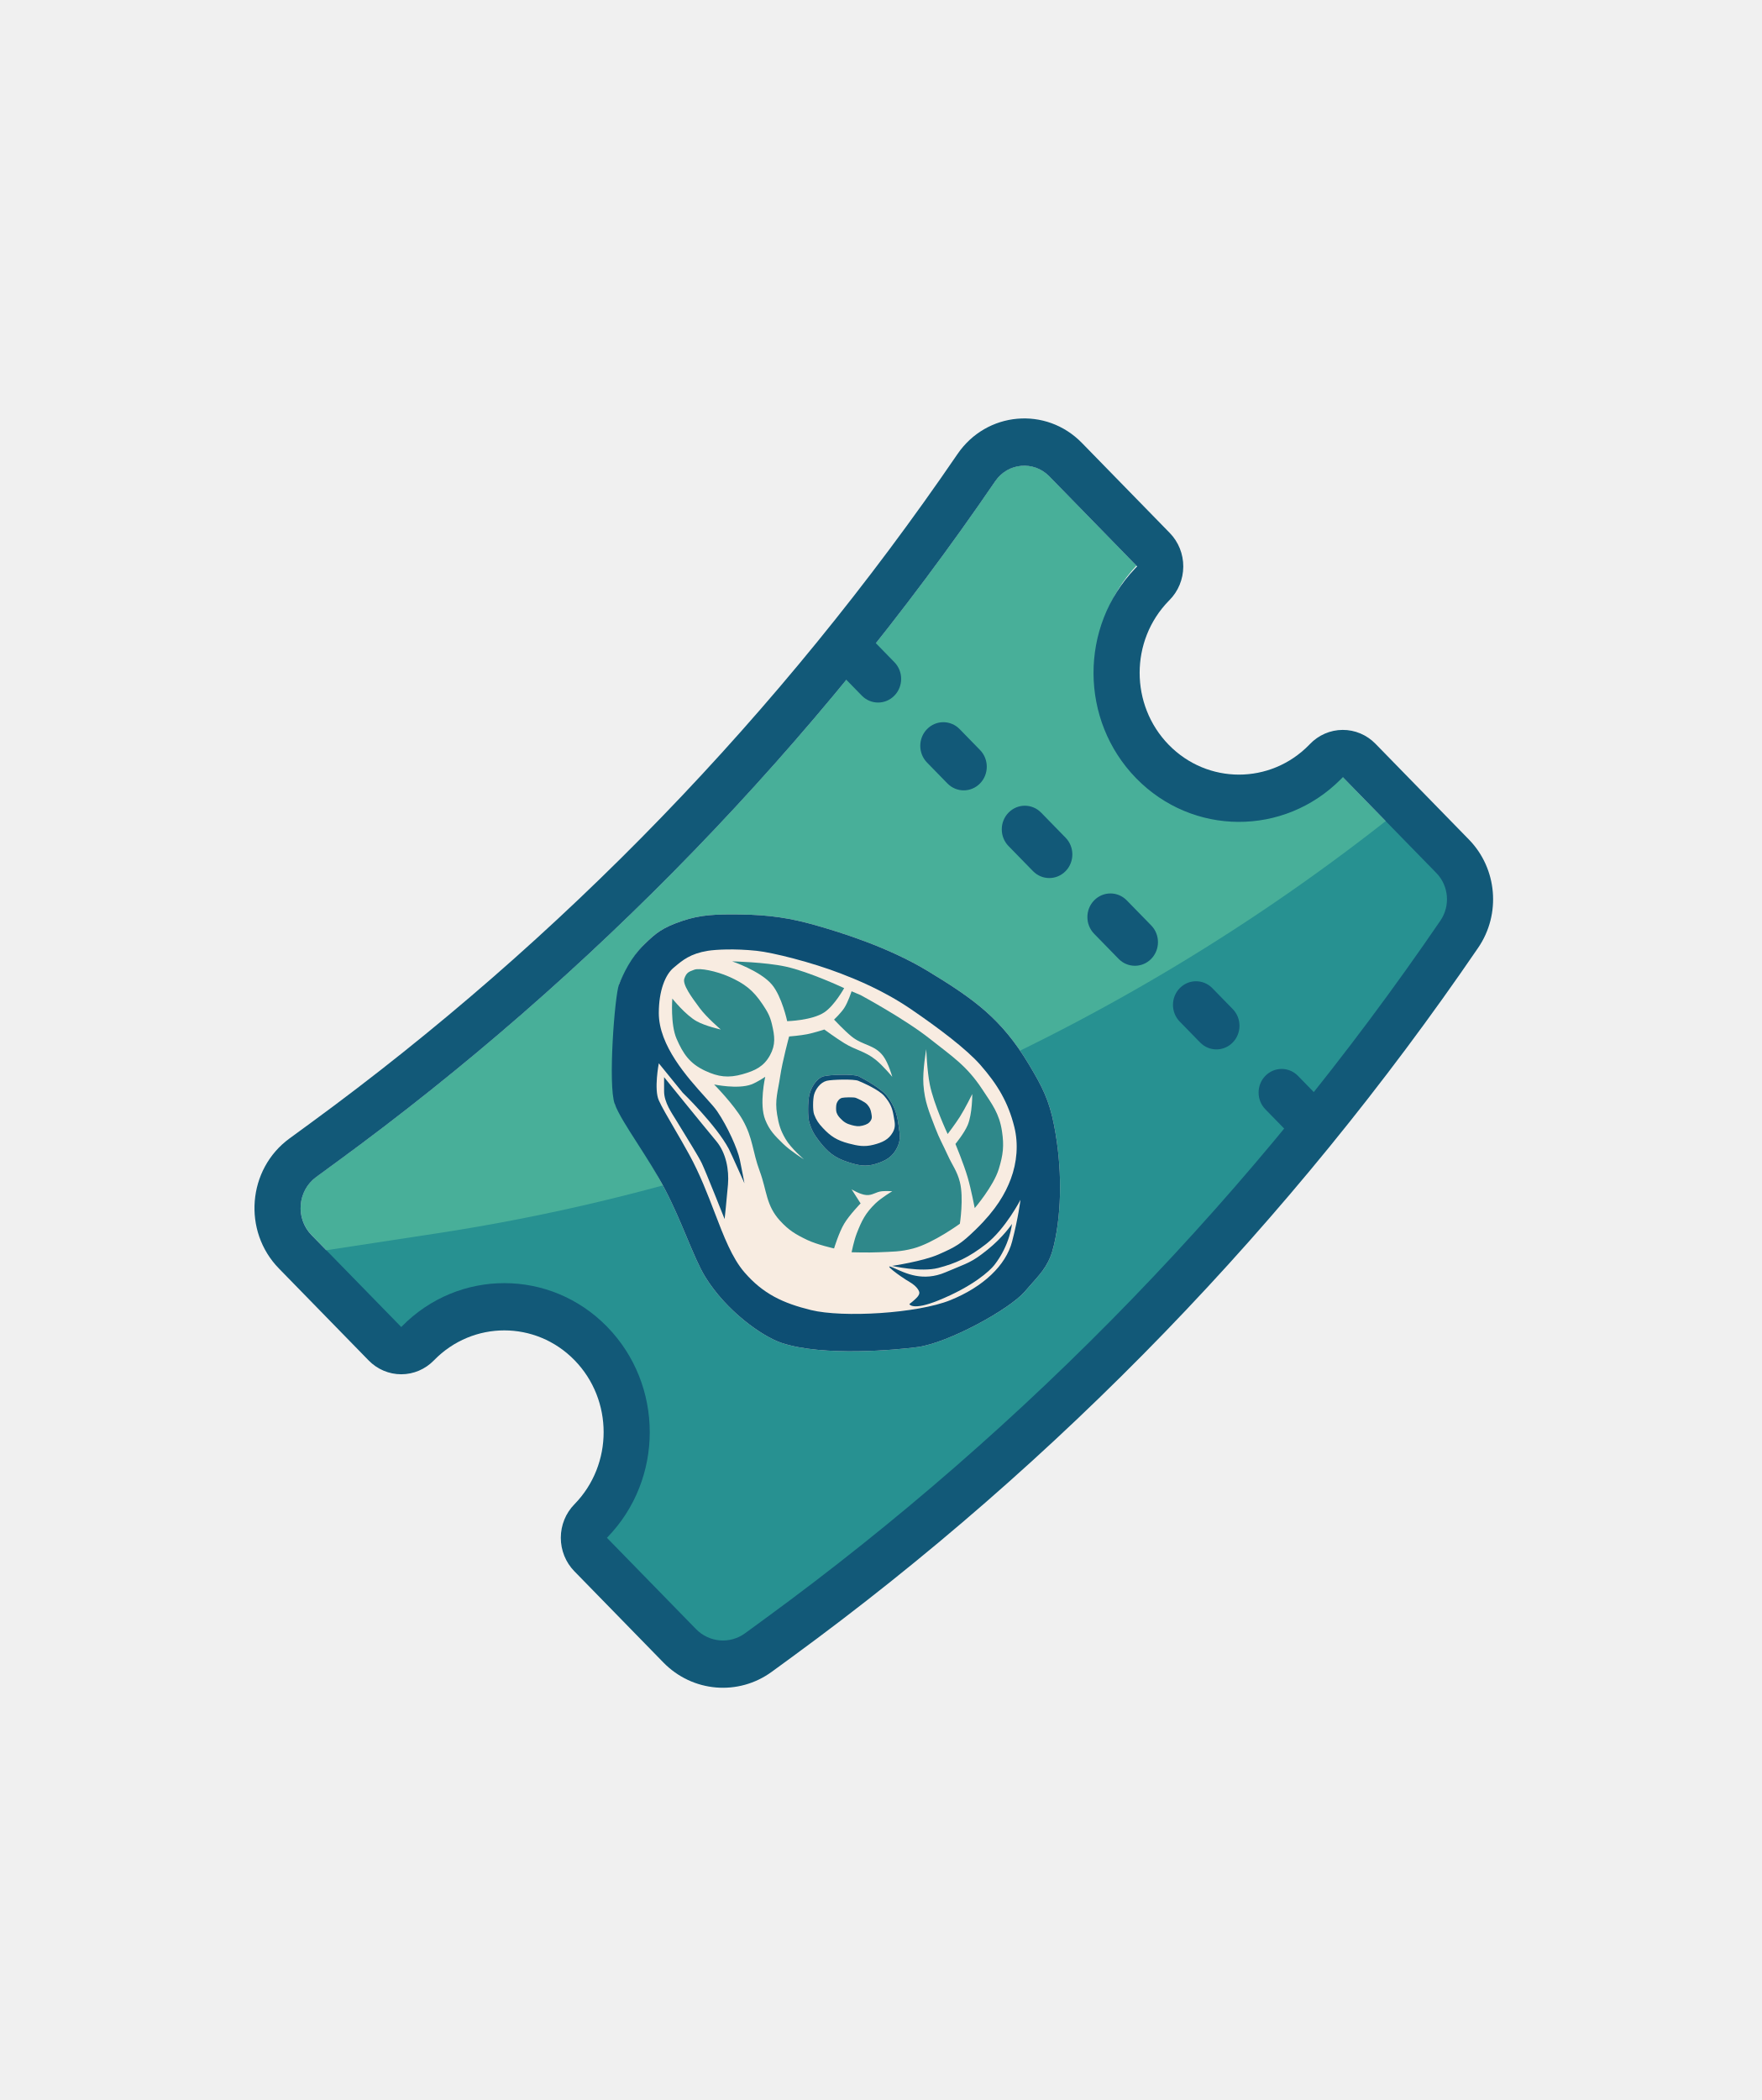
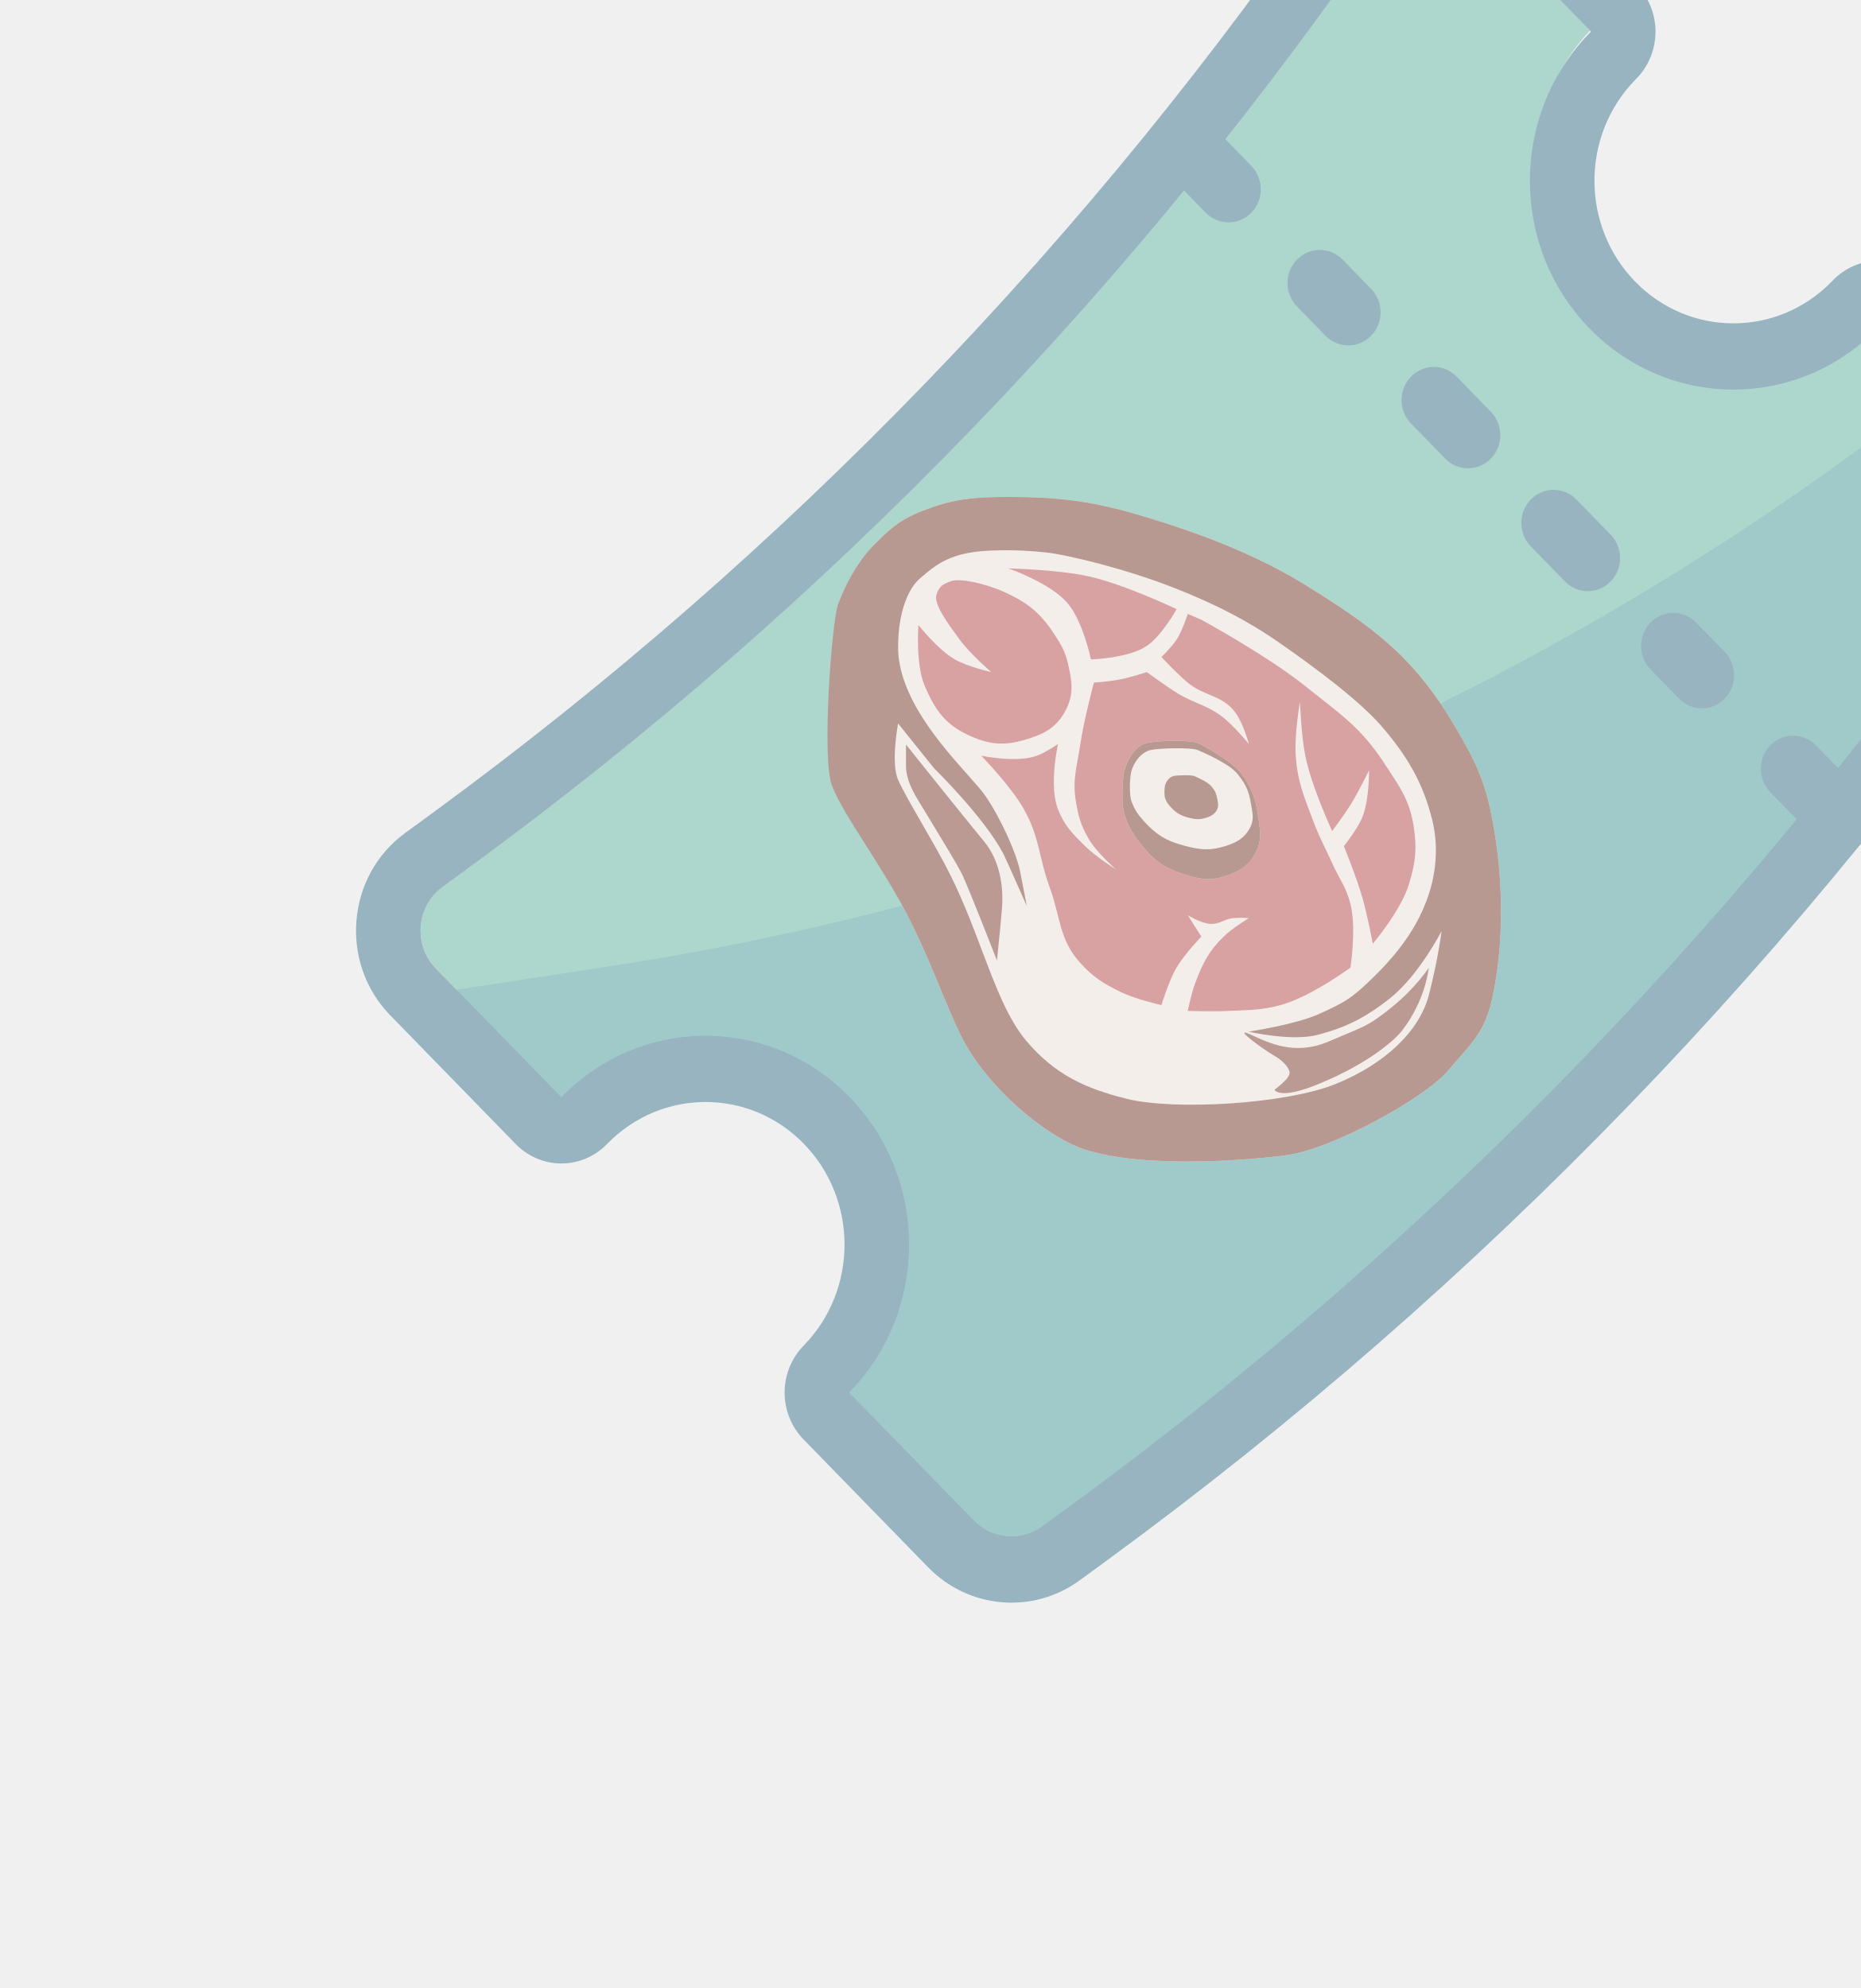
- <svg xmlns="http://www.w3.org/2000/svg" width="193" height="230" viewBox="0 0 611 633" fill="none">
-   <path d="M498.12 255.107C502.433 259.525 503.028 266.479 499.53 271.599C435.543 365.273 356.417 447.066 265.564 513.456L258.39 518.699C253.129 522.544 245.926 521.93 241.357 517.248L209.058 484.154C228.124 463.925 227.915 431.688 208.43 411.723C188.944 391.758 157.482 391.543 137.739 411.079L108.03 380.638C102.38 374.849 103.159 365.247 109.664 360.494L116.844 355.248C205.5 290.463 282.712 210.647 345.153 119.237C349.527 112.835 358.483 112.031 363.876 117.557L394.113 148.539C375.118 168.773 375.351 200.954 394.813 220.894C414.274 240.834 445.682 241.074 465.429 221.611L498.12 255.107Z" fill="#48AF99" />
-   <path d="M512.438 264.278L396.966 414.093L247.615 529.93L218.893 500.289L208.53 487.416L218.893 472.053L222.524 456.69L220.525 440.303L214.528 424.94L204.532 412.649L192.536 404.456L179.542 400.359H163.548L146.555 406.504L136.559 415.722L112.569 386.02L151.595 380.057C272.638 361.559 387.007 311.483 483.714 234.636L512.438 264.278Z" fill="#279191" />
-   <path fill-rule="evenodd" clip-rule="evenodd" d="M194.486 485.619C194.491 481.267 196.185 477.095 199.194 474.024L199.248 473.97C212.699 460.187 212.699 437.841 199.248 424.059C185.796 410.276 163.987 410.276 150.536 424.059L150.483 424.113C147.485 427.197 143.414 428.932 139.167 428.937C134.919 428.942 130.844 427.215 127.841 424.138L96.724 392.255C84.082 379.302 85.825 357.817 100.381 347.18L107.56 341.934L116.846 355.276L109.667 360.523C103.162 365.276 102.383 374.878 108.032 380.667L139.15 412.55L139.227 412.471C139.251 412.446 139.276 412.421 139.301 412.396C159.003 392.289 190.884 392.314 210.557 412.471C230.228 432.627 230.254 465.289 210.635 485.477C210.609 485.504 210.583 485.531 210.557 485.557L210.479 485.636L241.359 517.276C245.929 521.958 253.131 522.572 258.393 518.727L265.567 513.485C356.42 447.095 435.545 365.301 499.533 271.627C503.03 266.507 502.436 259.554 498.123 255.135L465.686 221.9C465.569 222.023 465.45 222.145 465.331 222.268C465.211 222.389 465.091 222.511 464.971 222.632C445.247 242.449 413.579 242.328 394.001 222.268C374.422 202.207 374.304 169.759 393.646 149.549C393.763 149.425 393.882 149.303 394.001 149.181C394.12 149.059 394.24 148.938 394.36 148.817L363.879 117.586C358.485 112.059 349.529 112.863 345.156 119.265C282.715 210.675 205.503 290.491 116.846 355.276L107.56 341.934C194.734 278.233 270.655 199.75 332.053 109.869C342.13 95.118 362.762 93.266 375.188 105.998L405.669 137.229C408.687 140.322 410.374 144.523 410.353 148.897C410.332 153.271 408.606 157.455 405.557 160.518C405.475 160.6 405.392 160.685 405.31 160.769C391.859 174.551 391.859 196.897 405.31 210.68C418.761 224.462 440.57 224.462 454.022 210.68C454.103 210.596 454.185 210.511 454.267 210.426C457.255 207.303 461.339 205.534 465.608 205.513C469.877 205.491 473.977 207.219 476.996 210.312L509.432 243.547C519.232 253.589 520.583 269.389 512.636 281.024C447.604 376.226 367.189 459.354 274.854 526.826L267.679 532.069C256.056 540.562 240.145 539.207 230.05 528.864L199.171 497.224C196.167 494.146 194.482 489.971 194.486 485.619Z" fill="#125978" />
-   <path fill-rule="evenodd" clip-rule="evenodd" d="M303.104 174.794L310.172 182.036C313.295 185.236 313.295 190.423 310.172 193.623C307.049 196.824 301.986 196.824 298.863 193.623L291.795 186.381C288.672 183.181 288.672 177.994 291.795 174.794C294.918 171.594 299.981 171.594 303.104 174.794Z" fill="#125978" />
-   <path fill-rule="evenodd" clip-rule="evenodd" d="M332.797 205.242L339.865 212.484C342.988 215.684 342.988 220.872 339.865 224.072C336.743 227.272 331.679 227.272 328.556 224.072L321.488 216.83C318.365 213.63 318.365 208.442 321.488 205.242C324.611 202.042 329.674 202.042 332.797 205.242Z" fill="#125978" />
-   <path fill-rule="evenodd" clip-rule="evenodd" d="M369.542 254.479C366.419 257.679 361.356 257.679 358.233 254.479L349.751 245.788C346.628 242.588 346.628 237.4 349.751 234.201C352.874 231.001 357.937 231.001 361.06 234.201L369.542 242.891C372.665 246.091 372.665 251.279 369.542 254.479Z" fill="#125978" />
-   <path fill-rule="evenodd" clip-rule="evenodd" d="M399.234 284.897C396.111 288.097 391.048 288.097 387.925 284.897L379.443 276.206C376.32 273.007 376.321 267.819 379.443 264.619C382.566 261.419 387.63 261.419 390.752 264.619L399.234 273.309C402.357 276.509 402.357 281.698 399.234 284.897Z" fill="#125978" />
-   <path fill-rule="evenodd" clip-rule="evenodd" d="M420.434 295.063L427.501 302.306C430.624 305.506 430.624 310.694 427.501 313.893C424.379 317.093 419.315 317.093 416.192 313.893L409.124 306.651C406.001 303.452 406.001 298.263 409.124 295.063C412.247 291.864 417.311 291.864 420.434 295.063Z" fill="#125978" />
-   <path fill-rule="evenodd" clip-rule="evenodd" d="M450.126 325.466L457.194 332.709C460.316 335.909 460.317 341.096 457.194 344.296C454.071 347.496 449.008 347.496 445.885 344.296L438.817 337.054C435.694 333.855 435.694 328.666 438.817 325.466C441.94 322.266 447.003 322.266 450.126 325.466Z" fill="#125978" />
-   <path d="M213.191 335.223L214.663 293.803C214.663 293.803 218.76 284.476 223.315 279.997C227.611 275.774 229.808 274.088 236.447 271.797C243.086 269.506 248.624 269.428 256.513 269.506C266.906 269.609 274.369 270.833 282.837 273.244C291.305 275.656 308.085 280.804 321.925 289.221C337.857 298.91 347.324 305.679 356.84 321.537C361.438 329.197 363.857 333.903 365.554 342.638C368.377 357.168 368.254 372.06 365.554 383.937C363.772 391.776 360.63 394.13 355.368 400.276C350.106 406.422 328.859 418.062 318.182 419.508C311.187 420.456 285.476 422.885 271.056 418.062C264.122 415.743 251.732 406.77 244.608 395.212C240.558 388.64 236.701 376.49 230.679 364.946C224.456 353.014 213.191 335.223 213.191 335.223Z" fill="#F8ECE1" />
-   <path d="M248.404 348.105C243.372 342.076 230.302 325.918 230.302 325.918V330.802C230.302 334.721 233.029 338.443 234.536 340.931C239.138 348.527 242.022 352.989 243.372 355.762C244.722 358.535 251.288 375.115 251.288 375.115C251.288 375.115 252.024 368.363 252.454 363.178C252.883 357.993 251.78 352.15 248.404 348.105Z" fill="#0D5074" />
-   <path d="M350.945 376.803C350.945 376.803 347.986 381.324 342.415 385.786C336.77 390.308 335.849 390.187 327.934 393.563C320.018 396.94 314.066 393.925 309.77 391.996C305.475 390.067 312.214 395.072 315.354 396.879C318.474 398.675 318.791 400.437 318.791 400.437C318.791 400.437 319.097 401.16 317.932 402.366C316.766 403.572 315.354 404.597 315.354 404.597C315.354 404.597 316.336 407.008 325.418 403.33C337.386 398.484 343.25 393.081 344.808 391.092C350.285 384.098 350.945 376.803 350.945 376.803Z" fill="#0D5074" />
-   <path fill-rule="evenodd" clip-rule="evenodd" d="M214.663 293.803C213.191 297.523 210.783 328.754 213.191 335.223C214.453 338.614 217.487 343.338 220.985 348.785C224.161 353.729 227.718 359.268 230.679 364.946C233.621 370.586 236.047 376.37 238.23 381.578C240.517 387.03 242.537 391.851 244.608 395.212C251.732 406.77 264.122 415.743 271.056 418.062C285.476 422.885 311.187 420.456 318.182 419.508C328.859 418.062 350.106 406.422 355.368 400.276C356.249 399.246 357.071 398.324 357.837 397.463C361.644 393.187 364.071 390.463 365.554 383.937C368.254 372.06 368.377 357.168 365.554 342.638C363.857 333.903 361.438 329.197 356.84 321.537C347.324 305.679 337.857 298.91 321.925 289.221C308.085 280.804 291.305 275.656 282.837 273.244C274.369 270.833 266.906 269.609 256.513 269.506C248.624 269.428 243.086 269.506 236.447 271.797C229.808 274.088 227.611 275.774 223.315 279.997C218.76 284.476 216.136 290.083 214.663 293.803ZM233.563 288.015C230.74 290.369 228.47 295.901 228.47 303.691C228.47 314.991 238.363 325.968 244.549 332.832C246.383 334.867 247.892 336.541 248.72 337.755C252.34 343.06 255.777 350.778 256.574 354.576C257.212 357.615 258.17 362.715 258.17 362.715C258.17 362.715 253.408 352.044 252.769 350.838C248.366 342.518 236.754 331.304 236.754 331.304L228.47 321.115C228.47 321.115 226.737 330.08 228.47 333.957C229.471 336.195 231.504 339.681 233.824 343.659C235.52 346.57 237.372 349.744 239.086 352.888C242.756 359.619 245.404 366.526 247.851 372.907C251.03 381.203 253.869 388.609 258.17 393.584C264.646 401.075 271.537 404.283 281.242 406.667C292.287 409.38 318.121 407.872 329.596 403.23C340.919 398.649 348.833 391.214 350.996 382.894C353.159 374.574 353.895 368.443 353.895 368.443C353.895 368.443 348.679 378.526 341.991 383.756C335.977 388.459 331.399 390.504 325.362 392.076C319.304 393.654 309.346 391.353 309.346 391.353C309.346 391.353 319.887 389.818 325.362 387.434C331.663 384.69 333.332 383.62 338.248 378.873C345.533 371.837 348.679 366.152 350.52 361.268C352.684 355.528 353.237 349.065 351.747 343.121C349.597 334.542 345.889 328.418 340.027 321.718C335.18 316.177 325.49 308.89 316.035 302.425C306.238 295.726 296.644 291.947 291.796 290.065C281.53 286.081 267.988 282.697 262.404 282.107C254.756 281.298 248.181 281.671 245.467 282.107C239.451 283.073 236.707 285.377 234.048 287.61C233.886 287.746 233.725 287.881 233.563 288.015Z" fill="#0D4E73" />
-   <path d="M335.576 342.559C337.237 338.625 337.172 331.767 337.172 331.767C337.172 331.767 334.755 336.695 332.876 339.665C331.351 342.079 328.642 345.634 328.642 345.634C328.642 345.634 323.854 335.435 322.445 328.451C321.494 323.74 321.218 316.212 321.218 316.212C321.218 316.212 319.889 323.669 320.236 328.451C320.676 334.53 322.173 337.817 324.347 343.524C325.784 347.294 326.971 349.254 328.642 352.929C330.301 356.576 331.887 358.4 332.876 362.274C334.276 367.755 332.876 376.744 332.876 376.744C332.876 376.744 323.653 383.471 316.738 385.305C312.175 386.516 309.432 386.405 304.711 386.631C301.049 386.807 295.323 386.631 295.323 386.631C295.323 386.631 296.148 382.58 297.102 380.12C298.834 375.656 300.138 373.037 303.607 369.69C305.624 367.743 309.436 365.47 309.436 365.47C309.436 365.47 307.261 365.339 305.877 365.47C303.713 365.673 302.646 366.936 300.477 366.796C298.319 366.657 295.323 364.806 295.323 364.806L298.452 369.69C298.452 369.69 294.551 373.705 292.745 376.744C290.897 379.855 289.248 385.305 289.248 385.305C289.248 385.305 283.359 384.002 279.921 382.351C275.864 380.402 273.56 379.011 270.532 375.719C265.594 370.35 266.003 365.333 263.476 358.536C260.914 351.648 261.167 347.091 257.523 340.69C254.492 335.366 247.644 328.451 247.644 328.451C247.644 328.451 255.815 330.18 260.53 328.451C262.56 327.707 265.378 325.799 265.378 325.799C265.378 325.799 263.211 335.278 265.378 340.69C266.868 344.413 268.654 346.157 271.509 348.946L271.637 349.071C274.135 351.511 278.816 354.436 278.816 354.436C278.816 354.436 274.305 350.577 272.434 347.382C270.644 344.323 270.065 342.305 269.489 338.821C268.656 333.786 269.786 330.847 270.532 325.799C271.351 320.264 273.662 311.811 273.662 311.811C273.662 311.811 277.506 311.508 279.921 311.027C282.285 310.557 285.873 309.4 285.873 309.4C285.873 309.4 289.977 312.391 292.745 314.102C296.82 316.621 299.861 316.859 303.607 319.83C306.165 321.859 309.436 325.799 309.436 325.799C309.436 325.799 308.138 321.084 306.307 318.624C303.312 314.601 299.231 314.989 295.323 311.811C292.764 309.731 289.248 305.963 289.248 305.963C289.248 305.963 291.609 303.707 292.745 301.984C294.123 299.896 295.323 296.136 295.323 296.136L298.452 297.462C298.452 297.462 313.779 305.726 322.445 312.595C330.174 318.721 335.209 321.891 340.608 330.079C344.082 335.349 346.534 338.46 347.481 344.669C348.254 349.74 347.874 352.841 346.376 357.752C344.567 363.682 338.031 371.318 338.031 371.318C338.031 371.318 336.778 364.752 335.576 360.646C334.225 356.03 331.342 349.071 331.342 349.071C331.342 349.071 334.4 345.347 335.576 342.559Z" fill="#2F888A" />
-   <path d="M267.715 293.845C263.733 289.078 253.908 285.766 253.908 285.766C253.908 285.766 265.34 286.023 272.44 287.574C280.708 289.381 292.751 295.05 292.751 295.05C292.751 295.05 289.414 301.065 285.878 303.431C281.597 306.294 272.992 306.505 272.992 306.505C272.992 306.505 271.165 297.975 267.715 293.845Z" fill="#2F888A" />
-   <path d="M241.563 306.506C237.636 304.296 233.157 298.668 233.157 298.668C233.157 298.668 232.447 307.565 234.629 312.595C236.927 317.89 239.222 321.207 244.509 323.688C249.113 325.849 252.615 326.284 257.518 324.894C261.881 323.657 264.871 322.248 267.029 318.322C269.06 314.628 268.669 311.681 267.704 307.591C267.019 304.686 266.115 303.151 264.452 300.657C261.196 295.779 258.209 293.461 252.793 291.071C248.42 289.142 242.668 287.959 240.766 288.66L240.676 288.693C238.838 289.369 238.055 289.658 237.329 291.734C236.608 293.804 239.846 298.175 242.512 301.772L242.668 301.984C245.081 305.242 249.97 309.399 249.97 309.399C249.97 309.399 244.582 308.204 241.563 306.506Z" fill="#2F888A" />
-   <path d="M311.57 342.283C311.039 338.39 310.208 336.117 307.949 332.877C305.863 329.885 299.604 326.538 297.824 325.642C296.045 324.747 287.516 325.039 285.552 325.642C283.028 326.417 281.232 329.621 280.643 332.154C280.152 334.264 280.072 339.69 280.643 341.559C281.48 344.303 282.321 345.786 284.079 348.07C287.014 351.883 289.455 353.888 294.081 355.365C297.689 356.518 300.162 357.1 303.777 355.968C307.303 354.864 309.639 353.477 311.201 350.181C312.528 347.381 311.987 345.343 311.57 342.283Z" fill="#F8ECE1" />
-   <path fill-rule="evenodd" clip-rule="evenodd" d="M307.949 332.877C310.208 336.117 311.039 338.39 311.57 342.283C311.62 342.655 311.673 343.012 311.724 343.357C312.091 345.85 312.367 347.722 311.201 350.181C309.639 353.477 307.303 354.864 303.777 355.968C300.162 357.1 297.689 356.518 294.081 355.365C289.455 353.888 287.014 351.883 284.079 348.07C282.321 345.786 281.48 344.303 280.643 341.559C280.072 339.69 280.152 334.264 280.643 332.154C281.232 329.621 283.028 326.417 285.552 325.642C287.516 325.039 296.045 324.747 297.824 325.642C299.604 326.538 305.863 329.885 307.949 332.877ZM306.675 332.467C308.689 334.835 309.429 336.497 309.903 339.343C309.948 339.615 309.995 339.876 310.04 340.128C310.367 341.951 310.613 343.319 309.574 345.117C308.181 347.527 306.099 348.541 302.954 349.348C299.732 350.175 297.527 349.75 294.31 348.907C290.185 347.827 288.009 346.361 285.393 343.574C283.825 341.904 283.076 340.82 282.329 338.814C281.82 337.447 281.891 333.481 282.329 331.938C282.854 330.087 284.455 327.744 286.706 327.178C288.456 326.737 296.061 326.523 297.648 327.178C299.234 327.833 304.815 330.28 306.675 332.467Z" fill="#0D4E73" />
-   <path d="M302.157 338.38C301.95 337.143 301.626 336.421 300.746 335.392C299.932 334.441 297.492 333.378 296.799 333.093C296.105 332.809 292.78 332.902 292.014 333.093C291.03 333.339 290.33 334.357 290.101 335.162C289.909 335.832 289.878 337.556 290.101 338.15C290.427 339.021 290.755 339.492 291.44 340.218C292.584 341.429 293.536 342.066 295.339 342.536C296.746 342.902 297.71 343.087 299.119 342.727C300.494 342.377 301.404 341.936 302.013 340.889C302.53 339.999 302.319 339.352 302.157 338.38Z" fill="#0D4E73" />
+ <svg xmlns="http://www.w3.org/2000/svg" width="160" height="171" viewBox="0 0 160 171" fill="none">
+   <g opacity="0.4">
+     <path d="M172.834 39.663C174.33 41.198 174.537 43.615 173.323 45.395C151.121 77.951 123.667 106.379 92.144 129.453L89.654 131.275C87.829 132.611 85.33 132.398 83.744 130.77L72.537 119.268C79.153 112.238 79.08 101.034 72.32 94.095C65.558 87.156 54.642 87.082 47.792 93.871L37.483 83.291C35.523 81.279 35.794 77.942 38.051 76.29L40.542 74.467C71.303 51.951 98.093 24.211 119.758 -7.559C121.276 -9.784 124.384 -10.063 126.255 -8.143L136.746 2.625C130.156 9.657 130.236 20.842 136.989 27.772C143.742 34.702 154.639 34.785 161.491 28.021L172.834 39.663Z" fill="#48AF99" />
+     <path d="M177.802 42.85L137.736 94.919L85.916 135.178L75.95 124.876L72.354 120.402L75.95 115.063L77.21 109.723L76.516 104.028L74.435 98.688L70.967 94.417L66.805 91.569L62.296 90.145H56.747L50.851 92.281L47.382 95.484L39.059 85.162L52.599 83.089C94.598 76.66 134.281 59.256 167.836 32.548L177.802 42.85Z" fill="#279191" />
+     <path fill-rule="evenodd" clip-rule="evenodd" d="M67.481 119.778C67.483 118.265 68.07 116.815 69.115 115.748L69.133 115.729C73.801 110.939 73.801 103.172 69.133 98.382C64.466 93.592 56.899 93.592 52.231 98.382L52.213 98.401C51.173 99.473 49.761 100.076 48.287 100.078C46.813 100.079 45.399 99.479 44.357 98.409L33.56 87.329C29.174 82.827 29.779 75.36 34.829 71.663L37.32 69.84L40.542 74.477L38.051 76.3C35.794 77.952 35.524 81.289 37.484 83.301L48.281 94.382L48.308 94.355C48.316 94.346 48.325 94.337 48.333 94.329C55.169 87.34 66.231 87.349 73.057 94.355C79.883 101.36 79.892 112.712 73.084 119.728C73.075 119.737 73.066 119.747 73.057 119.756L73.03 119.783L83.745 130.78C85.33 132.407 87.829 132.62 89.655 131.284L92.144 129.462C123.668 106.388 151.122 77.961 173.324 45.404C174.537 43.625 174.331 41.208 172.834 39.672L161.58 28.122C161.539 28.164 161.498 28.207 161.457 28.249C161.415 28.292 161.373 28.334 161.332 28.376C154.488 35.263 143.5 35.221 136.707 28.249C129.914 21.277 129.873 10 136.584 2.976C136.625 2.933 136.666 2.89 136.707 2.848C136.749 2.806 136.79 2.763 136.832 2.721L126.256 -8.133C124.384 -10.054 121.277 -9.774 119.759 -7.549C98.094 24.22 71.303 51.961 40.542 74.477L37.32 69.84C67.567 47.7 93.91 20.423 115.213 -10.815C118.709 -15.942 125.868 -16.585 130.18 -12.161L140.756 -1.306C141.803 -0.231 142.388 1.229 142.381 2.749C142.374 4.269 141.775 5.724 140.717 6.788C140.688 6.817 140.66 6.846 140.631 6.875C135.964 11.665 135.964 19.432 140.631 24.222C145.298 29.012 152.865 29.012 157.533 24.222C157.561 24.193 157.589 24.163 157.618 24.134C158.655 23.048 160.072 22.433 161.553 22.426C163.034 22.419 164.456 23.019 165.504 24.094L176.759 35.645C180.159 39.135 180.628 44.627 177.87 48.67C155.306 81.758 127.404 110.649 95.366 134.099L92.877 135.921C88.844 138.873 83.323 138.402 79.821 134.807L69.106 123.811C68.064 122.741 67.48 121.29 67.481 119.778Z" fill="#125978" />
+     <path fill-rule="evenodd" clip-rule="evenodd" d="M105.168 11.75L107.621 14.267C108.704 15.379 108.704 17.182 107.621 18.294C106.537 19.406 104.78 19.406 103.697 18.294L101.244 15.777C100.161 14.665 100.161 12.862 101.244 11.75C102.328 10.637 104.085 10.637 105.168 11.75Z" fill="#125978" />
+     <path fill-rule="evenodd" clip-rule="evenodd" d="M115.471 22.332L117.924 24.849C119.007 25.961 119.007 27.764 117.924 28.877C116.84 29.989 115.083 29.989 113.999 28.877L111.547 26.359C110.463 25.247 110.463 23.444 111.547 22.332C112.631 21.22 114.387 21.22 115.471 22.332Z" fill="#125978" />
+     <path fill-rule="evenodd" clip-rule="evenodd" d="M128.221 39.444C127.137 40.556 125.38 40.556 124.297 39.444L121.354 36.424C120.27 35.312 120.27 33.509 121.354 32.397C122.437 31.285 124.194 31.285 125.278 32.397L128.221 35.417C129.304 36.529 129.304 38.332 128.221 39.444Z" fill="#125978" />
+     <path fill-rule="evenodd" clip-rule="evenodd" d="M138.523 50.017C137.44 51.129 135.683 51.129 134.599 50.017L131.657 46.996C130.573 45.884 130.573 44.081 131.657 42.969C132.74 41.857 134.497 41.857 135.58 42.969L138.523 45.989C139.607 47.101 139.607 48.904 138.523 50.017Z" fill="#125978" />
+     <path fill-rule="evenodd" clip-rule="evenodd" d="M145.879 53.55L148.332 56.067C149.415 57.179 149.415 58.982 148.332 60.094C147.248 61.206 145.491 61.206 144.408 60.094L141.955 57.577C140.872 56.465 140.872 54.662 141.955 53.55C143.039 52.438 144.796 52.438 145.879 53.55Z" fill="#125978" />
+     <path fill-rule="evenodd" clip-rule="evenodd" d="M156.182 64.116L158.634 66.633C159.718 67.746 159.718 69.549 158.634 70.661C157.551 71.773 155.794 71.773 154.71 70.661L152.258 68.144C151.174 67.032 151.174 65.228 152.258 64.116C153.342 63.004 155.098 63.004 156.182 64.116Z" fill="#125978" />
+     <g clip-path="url(#clip0)">
+       <path d="M71.547 67.555L72.096 51.924C72.096 51.924 73.622 48.404 75.32 46.714C76.921 45.12 77.739 44.484 80.213 43.619C82.688 42.755 84.751 42.725 87.691 42.755C91.564 42.794 94.345 43.255 97.501 44.166C100.657 45.076 106.91 47.018 112.067 50.195C118.004 53.851 121.532 56.406 125.079 62.39C126.792 65.281 127.693 67.057 128.326 70.353C129.378 75.836 129.332 81.456 128.326 85.938C127.662 88.897 126.491 89.785 124.53 92.104C122.569 94.423 114.651 98.816 110.672 99.362C108.066 99.72 98.484 100.636 93.111 98.816C90.527 97.941 85.91 94.555 83.255 90.193C81.746 87.713 80.308 83.128 78.064 78.771C75.745 74.269 71.547 67.555 71.547 67.555Z" fill="#F8ECE1" />
+       <path d="M84.667 72.417C82.792 70.141 77.921 64.044 77.921 64.044V65.887C77.921 67.366 78.937 68.77 79.499 69.709C81.214 72.576 82.289 74.26 82.792 75.306C83.295 76.353 85.742 82.61 85.742 82.61C85.742 82.61 86.016 80.061 86.176 78.105C86.336 76.148 85.925 73.943 84.667 72.417Z" fill="#691806" />
+       <path d="M122.879 83.247C122.879 83.247 121.776 84.953 119.7 86.637C117.597 88.343 117.254 88.297 114.304 89.572C111.354 90.846 109.136 89.708 107.535 88.98C105.934 88.252 108.446 90.141 109.616 90.823C110.779 91.501 110.897 92.165 110.897 92.165C110.897 92.165 111.011 92.438 110.576 92.894C110.142 93.349 109.616 93.735 109.616 93.735C109.616 93.735 109.982 94.645 113.366 93.257C117.826 91.429 120.012 89.39 120.592 88.639C122.633 86 122.879 83.247 122.879 83.247Z" fill="#691806" />
+       <path fill-rule="evenodd" clip-rule="evenodd" d="M72.096 51.924C71.547 53.328 70.65 65.113 71.547 67.555C72.017 68.834 73.148 70.617 74.451 72.673C75.635 74.538 76.96 76.629 78.064 78.771C79.16 80.9 80.064 83.083 80.878 85.048C81.73 87.106 82.483 88.925 83.255 90.193C85.91 94.555 90.527 97.941 93.111 98.816C98.484 100.636 108.066 99.72 110.672 99.362C114.651 98.816 122.569 94.423 124.53 92.104C124.858 91.716 125.165 91.367 125.45 91.043C126.869 89.429 127.773 88.401 128.326 85.938C129.332 81.456 129.378 75.836 128.326 70.353C127.693 67.057 126.792 65.281 125.079 62.39C121.532 56.406 118.004 53.851 112.067 50.195C106.91 47.018 100.657 45.076 97.501 44.166C94.345 43.255 91.564 42.794 87.691 42.755C84.751 42.725 82.688 42.755 80.213 43.619C77.739 44.484 76.921 45.12 75.32 46.714C73.622 48.404 72.644 50.52 72.096 51.924ZM79.139 49.74C78.087 50.628 77.241 52.716 77.241 55.655C77.241 59.919 80.927 64.062 83.233 66.652C83.916 67.421 84.479 68.052 84.787 68.51C86.136 70.512 87.417 73.425 87.714 74.858C87.952 76.005 88.308 77.93 88.308 77.93C88.308 77.93 86.534 73.902 86.296 73.447C84.655 70.308 80.328 66.076 80.328 66.076L77.241 62.231C77.241 62.231 76.595 65.614 77.241 67.077C77.614 67.922 78.371 69.237 79.236 70.738C79.868 71.837 80.558 73.035 81.197 74.221C82.565 76.761 83.551 79.368 84.463 81.776C85.648 84.906 86.706 87.701 88.308 89.579C90.722 92.406 93.29 93.616 96.906 94.516C101.023 95.54 110.65 94.971 114.926 93.219C119.146 91.49 122.095 88.684 122.901 85.545C123.707 82.405 123.981 80.091 123.981 80.091C123.981 80.091 122.037 83.896 119.545 85.87C117.304 87.645 115.598 88.416 113.348 89.01C111.091 89.605 107.38 88.737 107.38 88.737C107.38 88.737 111.308 88.157 113.348 87.258C115.696 86.222 116.318 85.819 118.15 84.027C120.865 81.372 122.037 79.226 122.723 77.383C123.53 75.217 123.736 72.778 123.181 70.535C122.379 67.298 120.998 64.987 118.813 62.458C117.007 60.367 113.396 57.617 109.872 55.178C106.221 52.649 102.646 51.223 100.84 50.513C97.014 49.01 91.967 47.733 89.886 47.51C87.036 47.205 84.586 47.346 83.575 47.51C81.333 47.875 80.31 48.744 79.319 49.587C79.259 49.638 79.199 49.689 79.139 49.74Z" fill="#621706" />
+       <path d="M117.155 70.324C117.773 68.839 117.749 66.251 117.749 66.251C117.749 66.251 116.848 68.111 116.149 69.232C115.58 70.142 114.571 71.484 114.571 71.484C114.571 71.484 112.786 67.635 112.261 65C111.907 63.222 111.804 60.381 111.804 60.381C111.804 60.381 111.309 63.195 111.438 65C111.602 67.294 112.16 68.534 112.97 70.688C113.505 72.111 113.948 72.85 114.571 74.237C115.189 75.614 115.78 76.302 116.149 77.764C116.67 79.832 116.149 83.224 116.149 83.224C116.149 83.224 112.711 85.763 110.135 86.455C108.434 86.912 107.412 86.87 105.653 86.956C104.288 87.022 102.154 86.956 102.154 86.956C102.154 86.956 102.461 85.427 102.817 84.498C103.462 82.814 103.948 81.825 105.241 80.562C105.993 79.828 107.413 78.97 107.413 78.97C107.413 78.97 106.603 78.921 106.087 78.97C105.281 79.046 104.883 79.523 104.075 79.47C103.271 79.418 102.154 78.719 102.154 78.719L103.32 80.562C103.32 80.562 101.866 82.077 101.194 83.224C100.505 84.398 99.89 86.455 99.89 86.455C99.89 86.455 97.696 85.963 96.414 85.34C94.903 84.605 94.044 84.08 92.916 82.837C91.076 80.811 91.228 78.918 90.286 76.353C89.331 73.754 89.426 72.034 88.068 69.618C86.938 67.609 84.386 65 84.386 65C84.386 65 87.431 65.652 89.188 65C89.945 64.719 90.995 63.999 90.995 63.999C90.995 63.999 90.188 67.576 90.995 69.618C91.55 71.023 92.216 71.682 93.28 72.734L93.327 72.781C94.258 73.702 96.003 74.806 96.003 74.806C96.003 74.806 94.322 73.35 93.625 72.144C92.957 70.989 92.742 70.228 92.527 68.913C92.217 67.013 92.638 65.904 92.916 63.999C93.221 61.91 94.082 58.72 94.082 58.72C94.082 58.72 95.514 58.606 96.414 58.424C97.296 58.247 98.632 57.81 98.632 57.81C98.632 57.81 100.162 58.939 101.194 59.585C102.712 60.535 103.845 60.625 105.241 61.746C106.194 62.512 107.413 63.999 107.413 63.999C107.413 63.999 106.93 62.22 106.247 61.291C105.131 59.773 103.61 59.919 102.154 58.72C101.2 57.935 99.89 56.513 99.89 56.513C99.89 56.513 100.77 55.662 101.194 55.012C101.707 54.224 102.154 52.805 102.154 52.805L103.32 53.305C103.32 53.305 109.032 56.424 112.261 59.016C115.141 61.328 117.018 62.524 119.03 65.614C120.325 67.603 121.238 68.777 121.591 71.12C121.879 73.034 121.738 74.204 121.179 76.057C120.505 78.295 118.069 81.177 118.069 81.177C118.069 81.177 117.603 78.699 117.155 77.149C116.651 75.407 115.577 72.781 115.577 72.781C115.577 72.781 116.716 71.376 117.155 70.324Z" fill="#B32D2D" />
+       <path d="M91.864 51.94C90.38 50.141 86.719 48.891 86.719 48.891C86.719 48.891 90.979 48.988 93.624 49.574C96.706 50.255 101.193 52.395 101.193 52.395C101.193 52.395 99.95 54.665 98.632 55.557C97.037 56.638 93.83 56.718 93.83 56.718C93.83 56.718 93.149 53.498 91.864 51.94Z" fill="#B32D2D" />
+       <path d="M82.121 56.718C80.657 55.884 78.988 53.76 78.988 53.76C78.988 53.76 78.724 57.117 79.537 59.016C80.393 61.014 81.248 62.266 83.219 63.202C84.934 64.017 86.239 64.182 88.067 63.657C89.692 63.19 90.807 62.658 91.611 61.177C92.368 59.783 92.222 58.671 91.862 57.127C91.607 56.031 91.27 55.452 90.65 54.511C89.437 52.67 88.324 51.795 86.306 50.893C84.676 50.165 82.533 49.719 81.824 49.983L81.79 49.995C81.105 50.251 80.813 50.36 80.543 51.143C80.274 51.924 81.481 53.574 82.475 54.931L82.533 55.011C83.432 56.241 85.254 57.81 85.254 57.81C85.254 57.81 83.246 57.359 82.121 56.718Z" fill="#B32D2D" />
+       <path d="M108.205 70.219C108.007 68.75 107.698 67.892 106.856 66.67C106.079 65.541 103.746 64.278 103.083 63.94C102.42 63.602 99.241 63.712 98.51 63.94C97.569 64.232 96.9 65.441 96.68 66.397C96.497 67.193 96.468 69.241 96.68 69.946C96.992 70.981 97.305 71.541 97.961 72.403C99.054 73.842 99.964 74.599 101.688 75.156C103.033 75.591 103.954 75.811 105.301 75.384C106.615 74.967 107.486 74.444 108.068 73.2C108.562 72.143 108.361 71.374 108.205 70.219Z" fill="#F8ECE1" />
+       <path fill-rule="evenodd" clip-rule="evenodd" d="M106.856 66.67C107.698 67.892 108.007 68.75 108.205 70.219C108.224 70.36 108.244 70.494 108.263 70.625C108.399 71.565 108.502 72.272 108.068 73.2C107.486 74.444 106.615 74.967 105.301 75.384C103.954 75.811 103.033 75.591 101.688 75.156C99.964 74.599 99.054 73.842 97.961 72.403C97.305 71.541 96.992 70.981 96.68 69.946C96.468 69.241 96.497 67.193 96.68 66.397C96.9 65.441 97.569 64.232 98.51 63.94C99.241 63.712 102.42 63.602 103.083 63.94C103.746 64.278 106.079 65.541 106.856 66.67ZM106.381 66.515C107.132 67.409 107.408 68.036 107.584 69.11C107.601 69.213 107.618 69.311 107.635 69.406C107.757 70.094 107.849 70.611 107.462 71.289C106.943 72.198 106.166 72.581 104.995 72.885C103.794 73.198 102.972 73.037 101.773 72.719C100.236 72.311 99.425 71.758 98.45 70.707C97.866 70.076 97.587 69.667 97.308 68.91C97.119 68.395 97.145 66.898 97.308 66.316C97.504 65.617 98.101 64.733 98.939 64.519C99.592 64.353 102.426 64.272 103.017 64.519C103.608 64.766 105.688 65.69 106.381 66.515Z" fill="#621706" />
+       <path d="M104.699 68.746C104.622 68.28 104.501 68.007 104.173 67.619C103.87 67.26 102.961 66.859 102.702 66.752C102.444 66.644 101.205 66.679 100.919 66.752C100.553 66.844 100.292 67.228 100.206 67.532C100.135 67.785 100.123 68.436 100.206 68.66C100.328 68.989 100.45 69.166 100.706 69.44C101.132 69.897 101.486 70.138 102.159 70.315C102.683 70.453 103.042 70.523 103.567 70.387C104.079 70.255 104.419 70.089 104.646 69.693C104.838 69.358 104.76 69.113 104.699 68.746Z" fill="#621706" />
+     </g>
+   </g>
+   <defs>
+     <clipPath id="clip0">
+       <rect width="59.913" height="58.462" fill="white" transform="matrix(-1 0 0 1 130.58 41.769)" />
+     </clipPath>
+   </defs>
</svg>
